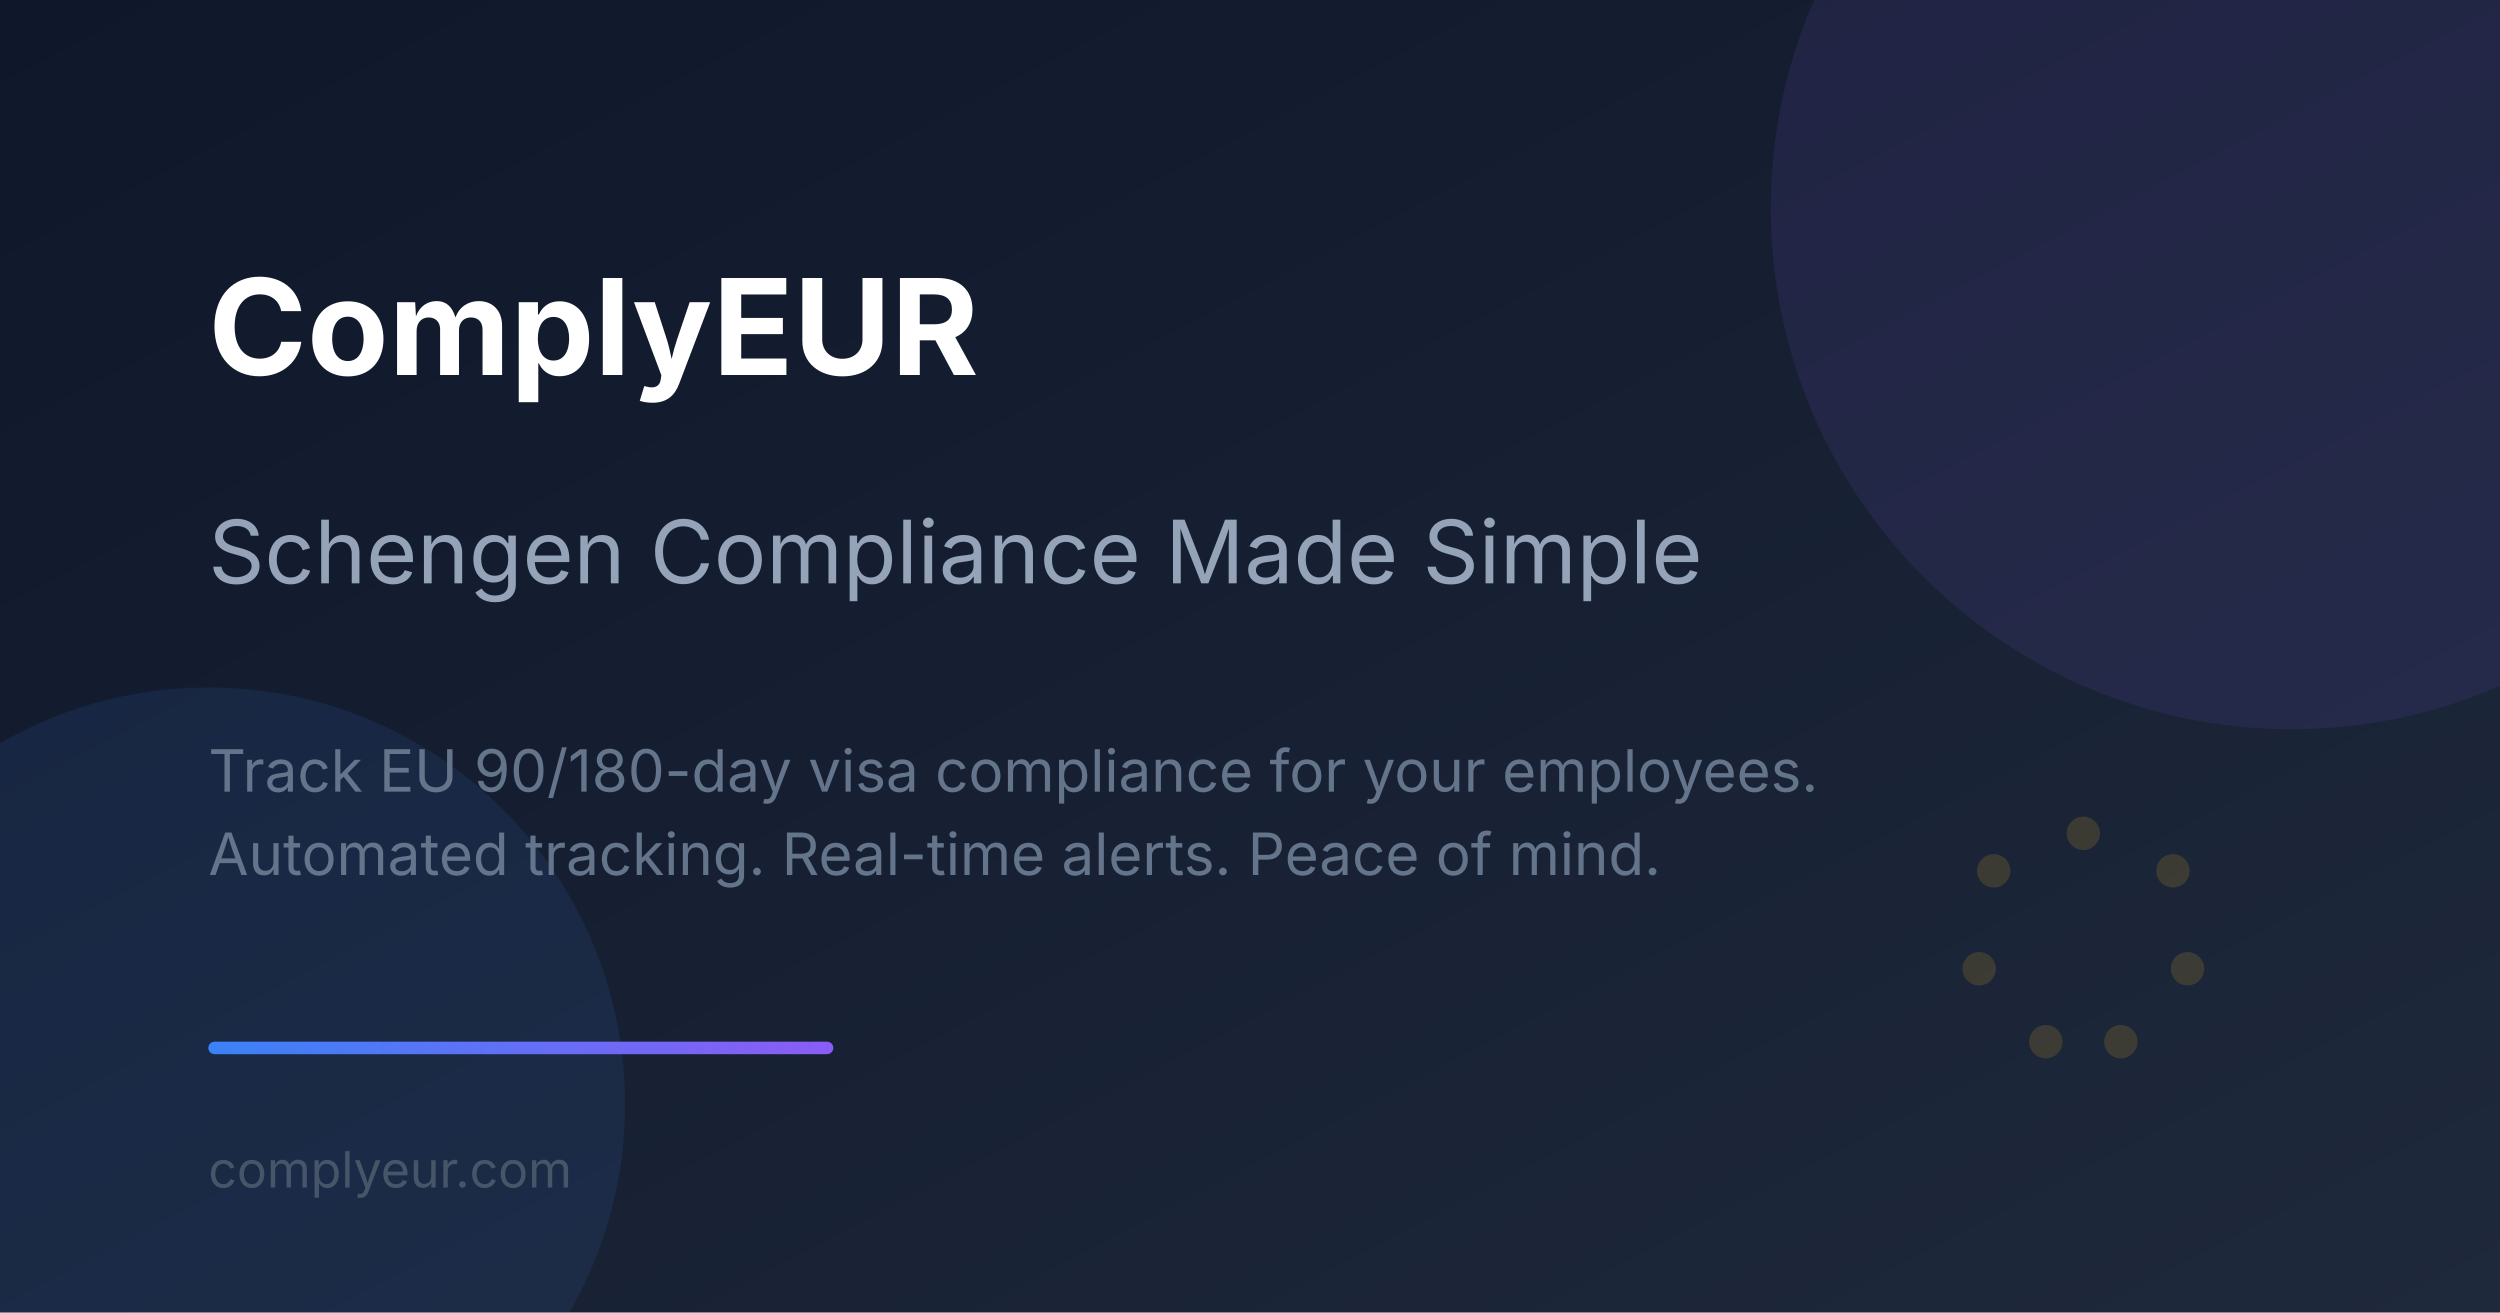
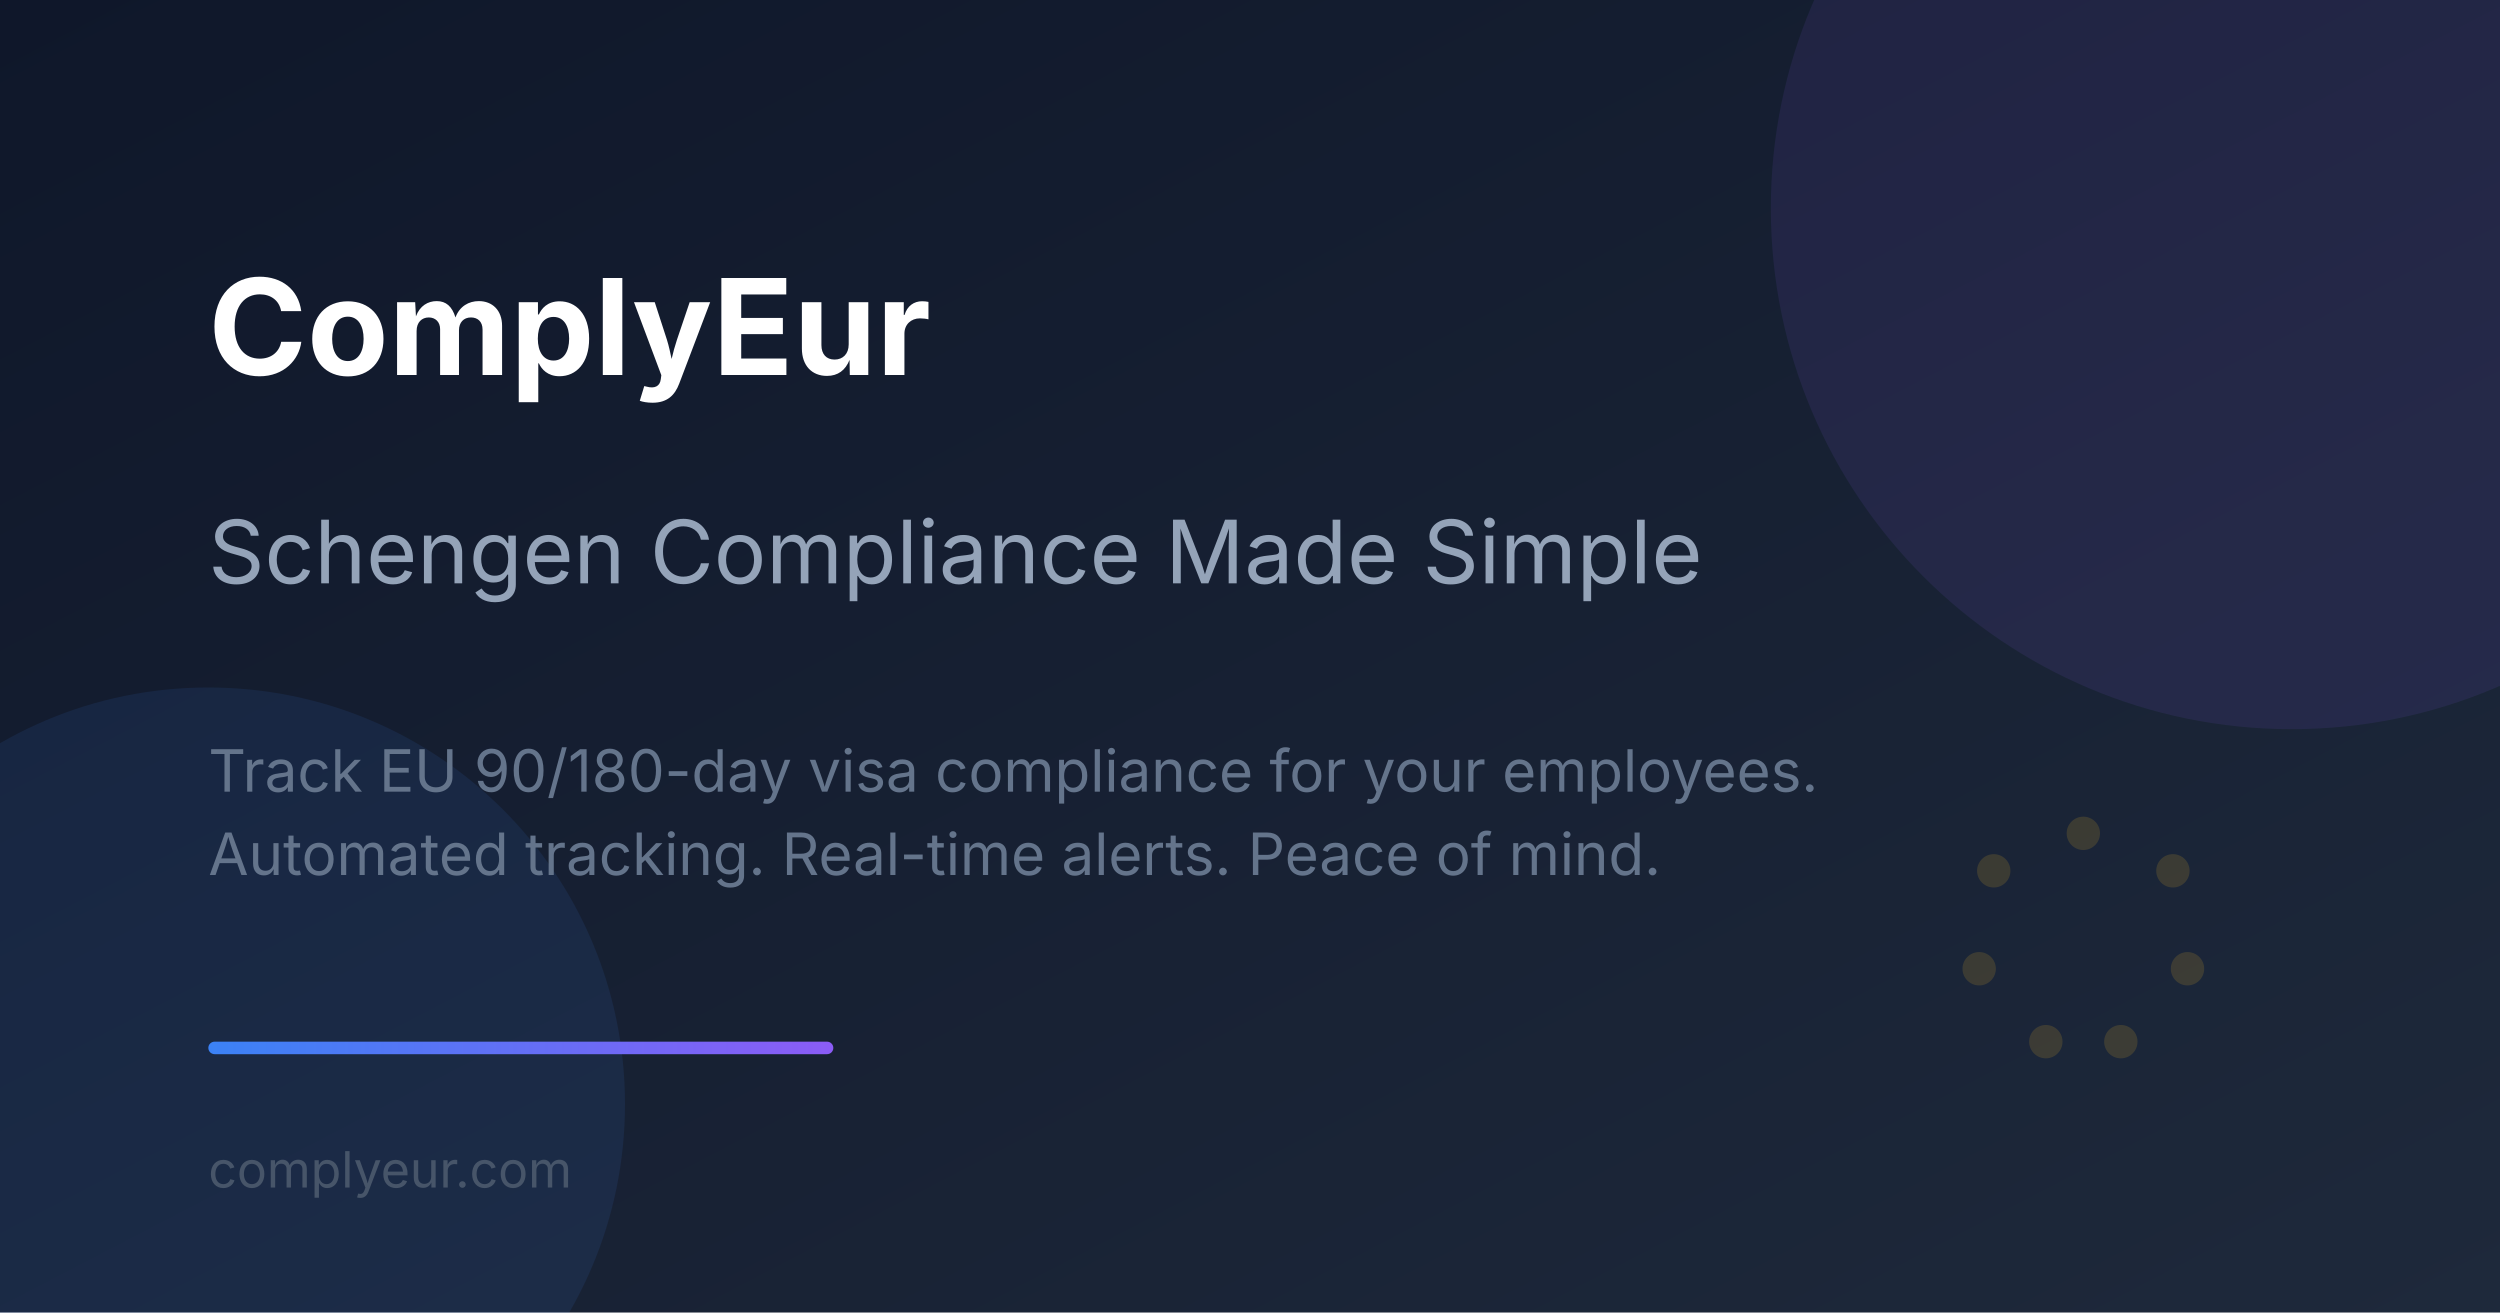
<svg xmlns="http://www.w3.org/2000/svg" width="1200" height="630" viewBox="0 0 1200 630" fill="none">
  <defs>
    <linearGradient id="bg" x1="0%" y1="0%" x2="100%" y2="100%">
      <stop offset="0%" style="stop-color:#0f172a" />
      <stop offset="100%" style="stop-color:#1e293b" />
    </linearGradient>
    <linearGradient id="accent" x1="0%" y1="0%" x2="100%" y2="0%">
      <stop offset="0%" style="stop-color:#3b82f6" />
      <stop offset="100%" style="stop-color:#8b5cf6" />
    </linearGradient>
  </defs>
  <rect width="1200" height="630" fill="url(#bg)" />
  <circle cx="100" cy="530" r="200" fill="#3b82f6" opacity="0.1" />
  <circle cx="1100" cy="100" r="250" fill="#8b5cf6" opacity="0.1" />
  <g opacity="0.15" transform="translate(950, 400)">
    <circle cx="50" cy="0" r="8" fill="#fbbf24" />
    <circle cx="93" cy="18" r="8" fill="#fbbf24" />
    <circle cx="100" cy="65" r="8" fill="#fbbf24" />
    <circle cx="68" cy="100" r="8" fill="#fbbf24" />
    <circle cx="32" cy="100" r="8" fill="#fbbf24" />
    <circle cx="0" cy="65" r="8" fill="#fbbf24" />
    <circle cx="7" cy="18" r="8" fill="#fbbf24" />
  </g>
  <text x="100" y="180" font-family="system-ui, -apple-system, sans-serif" font-size="64" font-weight="700" fill="#ffffff">
-     ComplyEUR
+     ComplyEur
  </text>
  <text x="100" y="280" font-family="system-ui, -apple-system, sans-serif" font-size="42" font-weight="400" fill="#94a3b8">
    Schengen Compliance Made Simple
  </text>
  <text x="100" y="380" font-family="system-ui, -apple-system, sans-serif" font-size="28" fill="#64748b">
    Track EU 90/180-day visa compliance for your employees.
  </text>
  <text x="100" y="420" font-family="system-ui, -apple-system, sans-serif" font-size="28" fill="#64748b">
    Automated tracking. Real-time alerts. Peace of mind.
  </text>
  <rect x="100" y="500" width="300" height="6" rx="3" fill="url(#accent)" />
  <text x="100" y="570" font-family="system-ui, -apple-system, sans-serif" font-size="24" fill="#475569">
    complyeur.com
  </text>
</svg>
